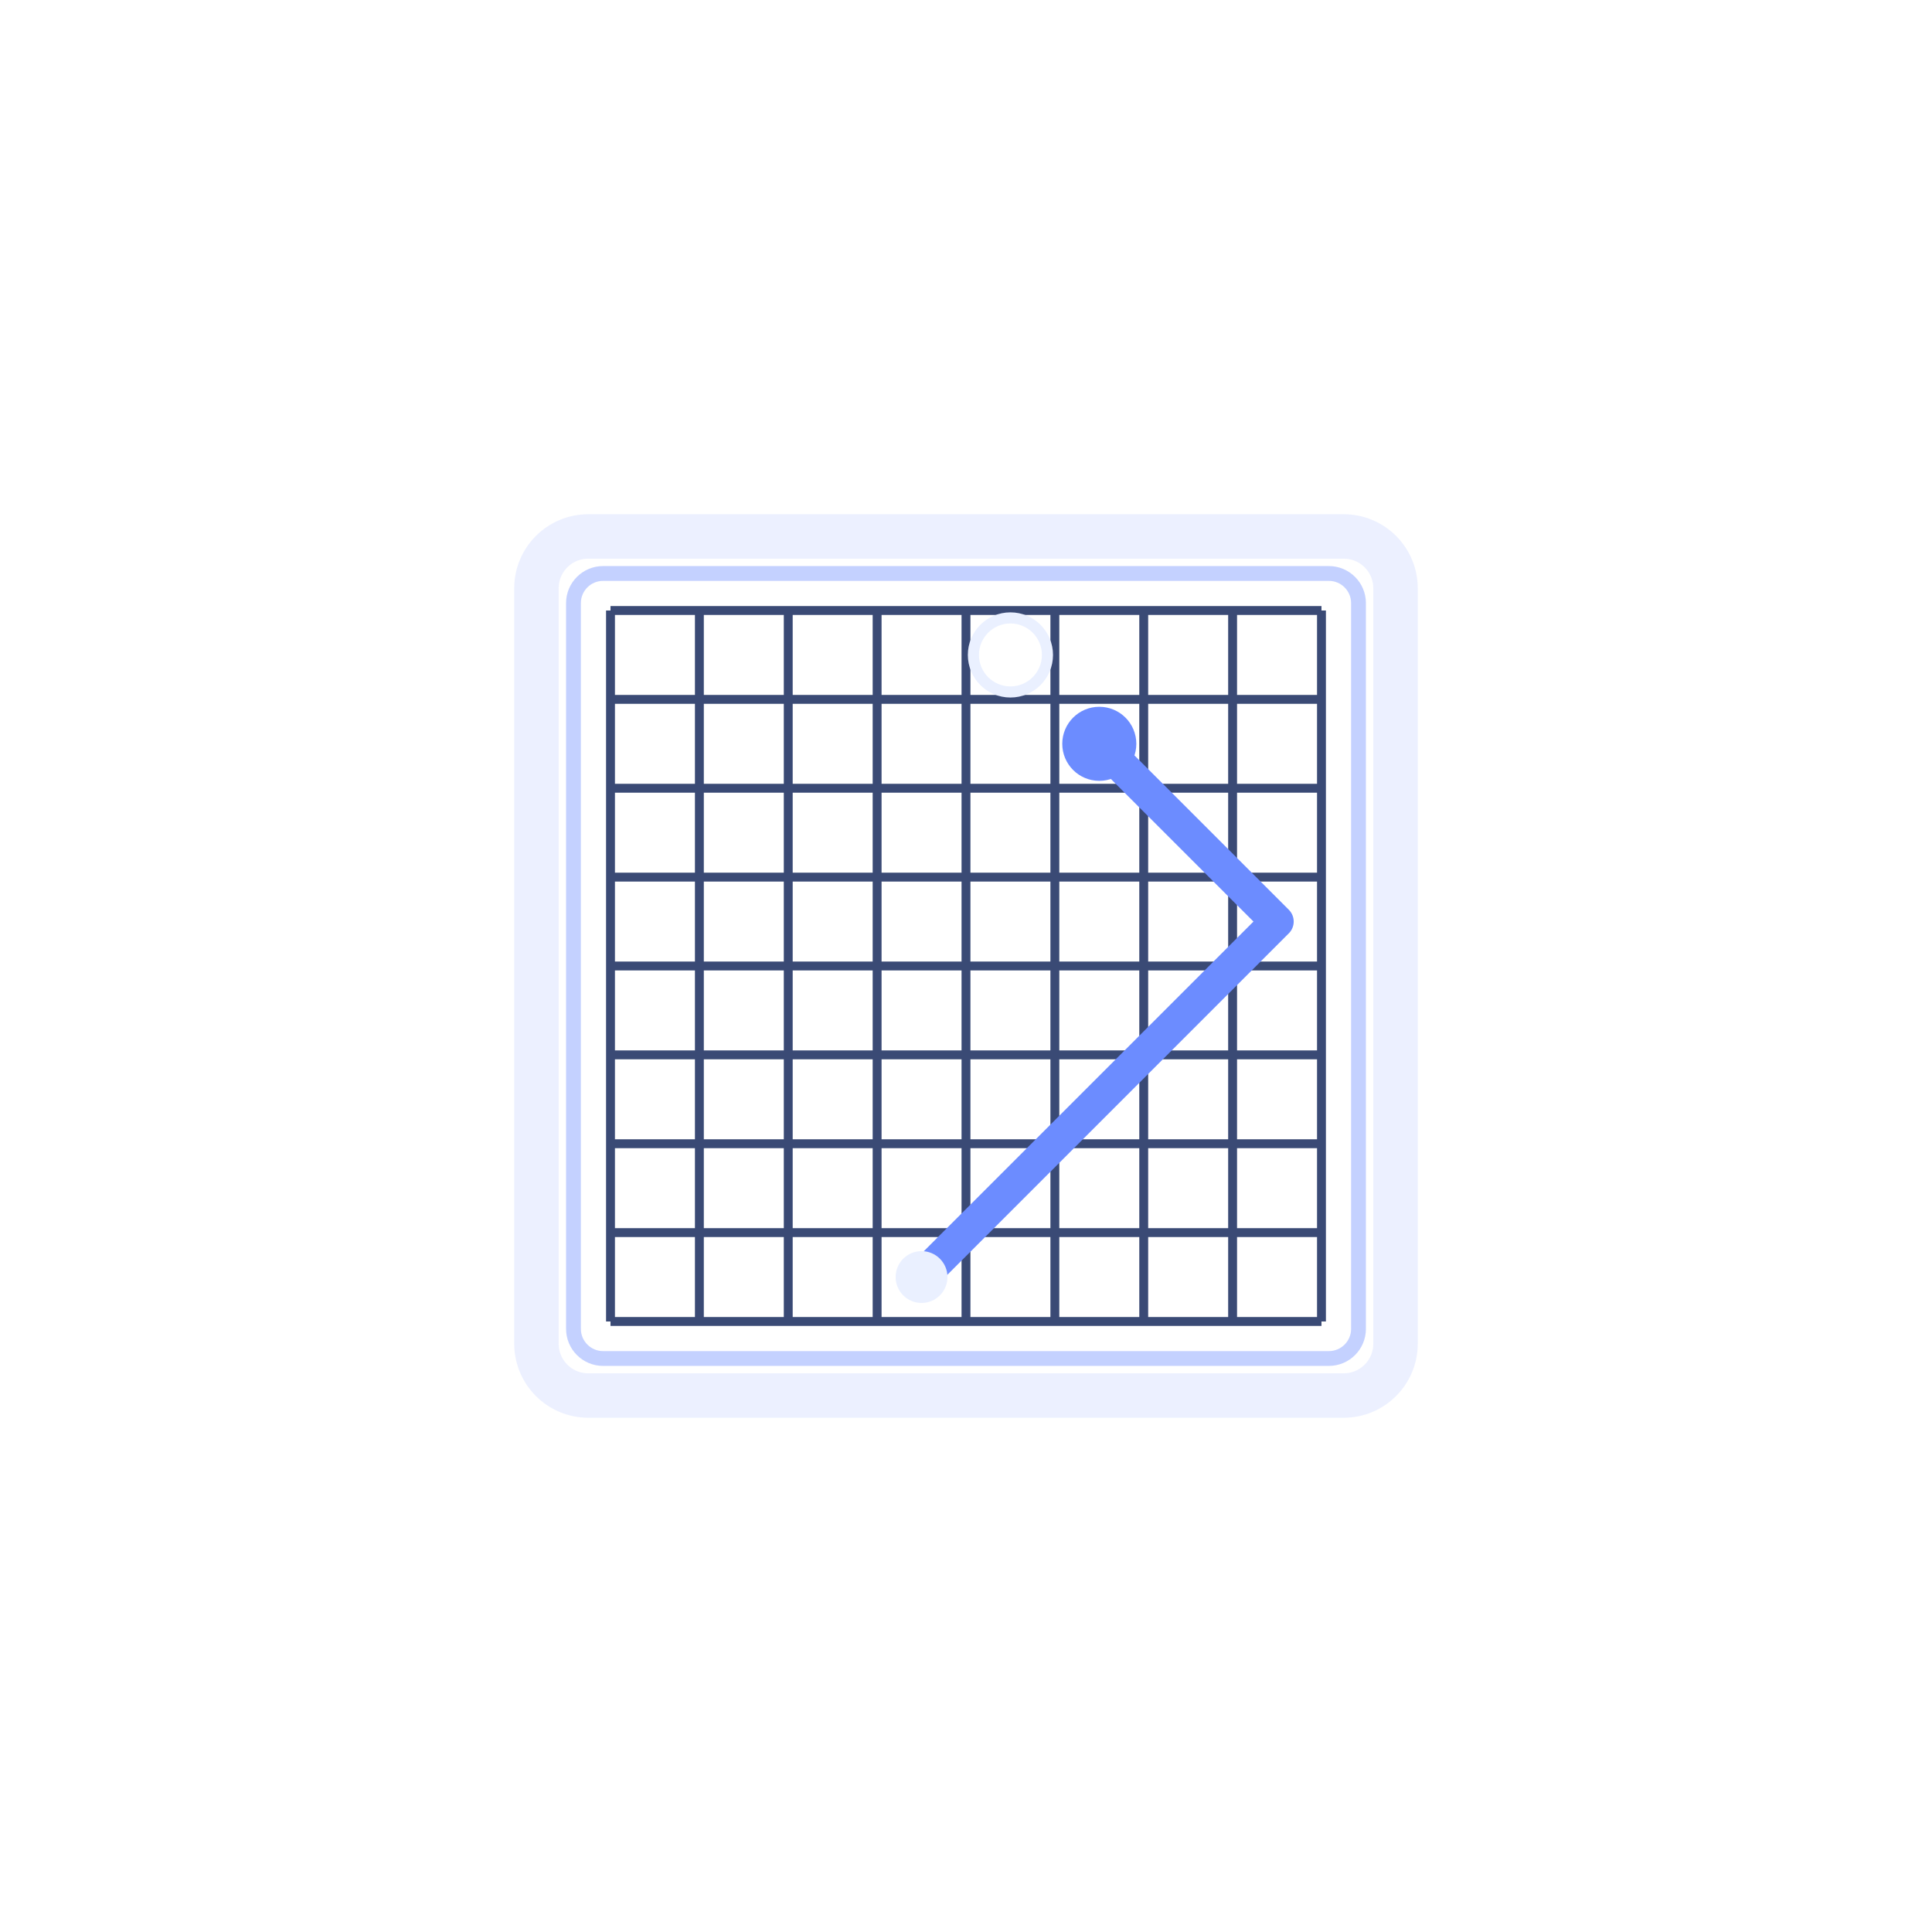
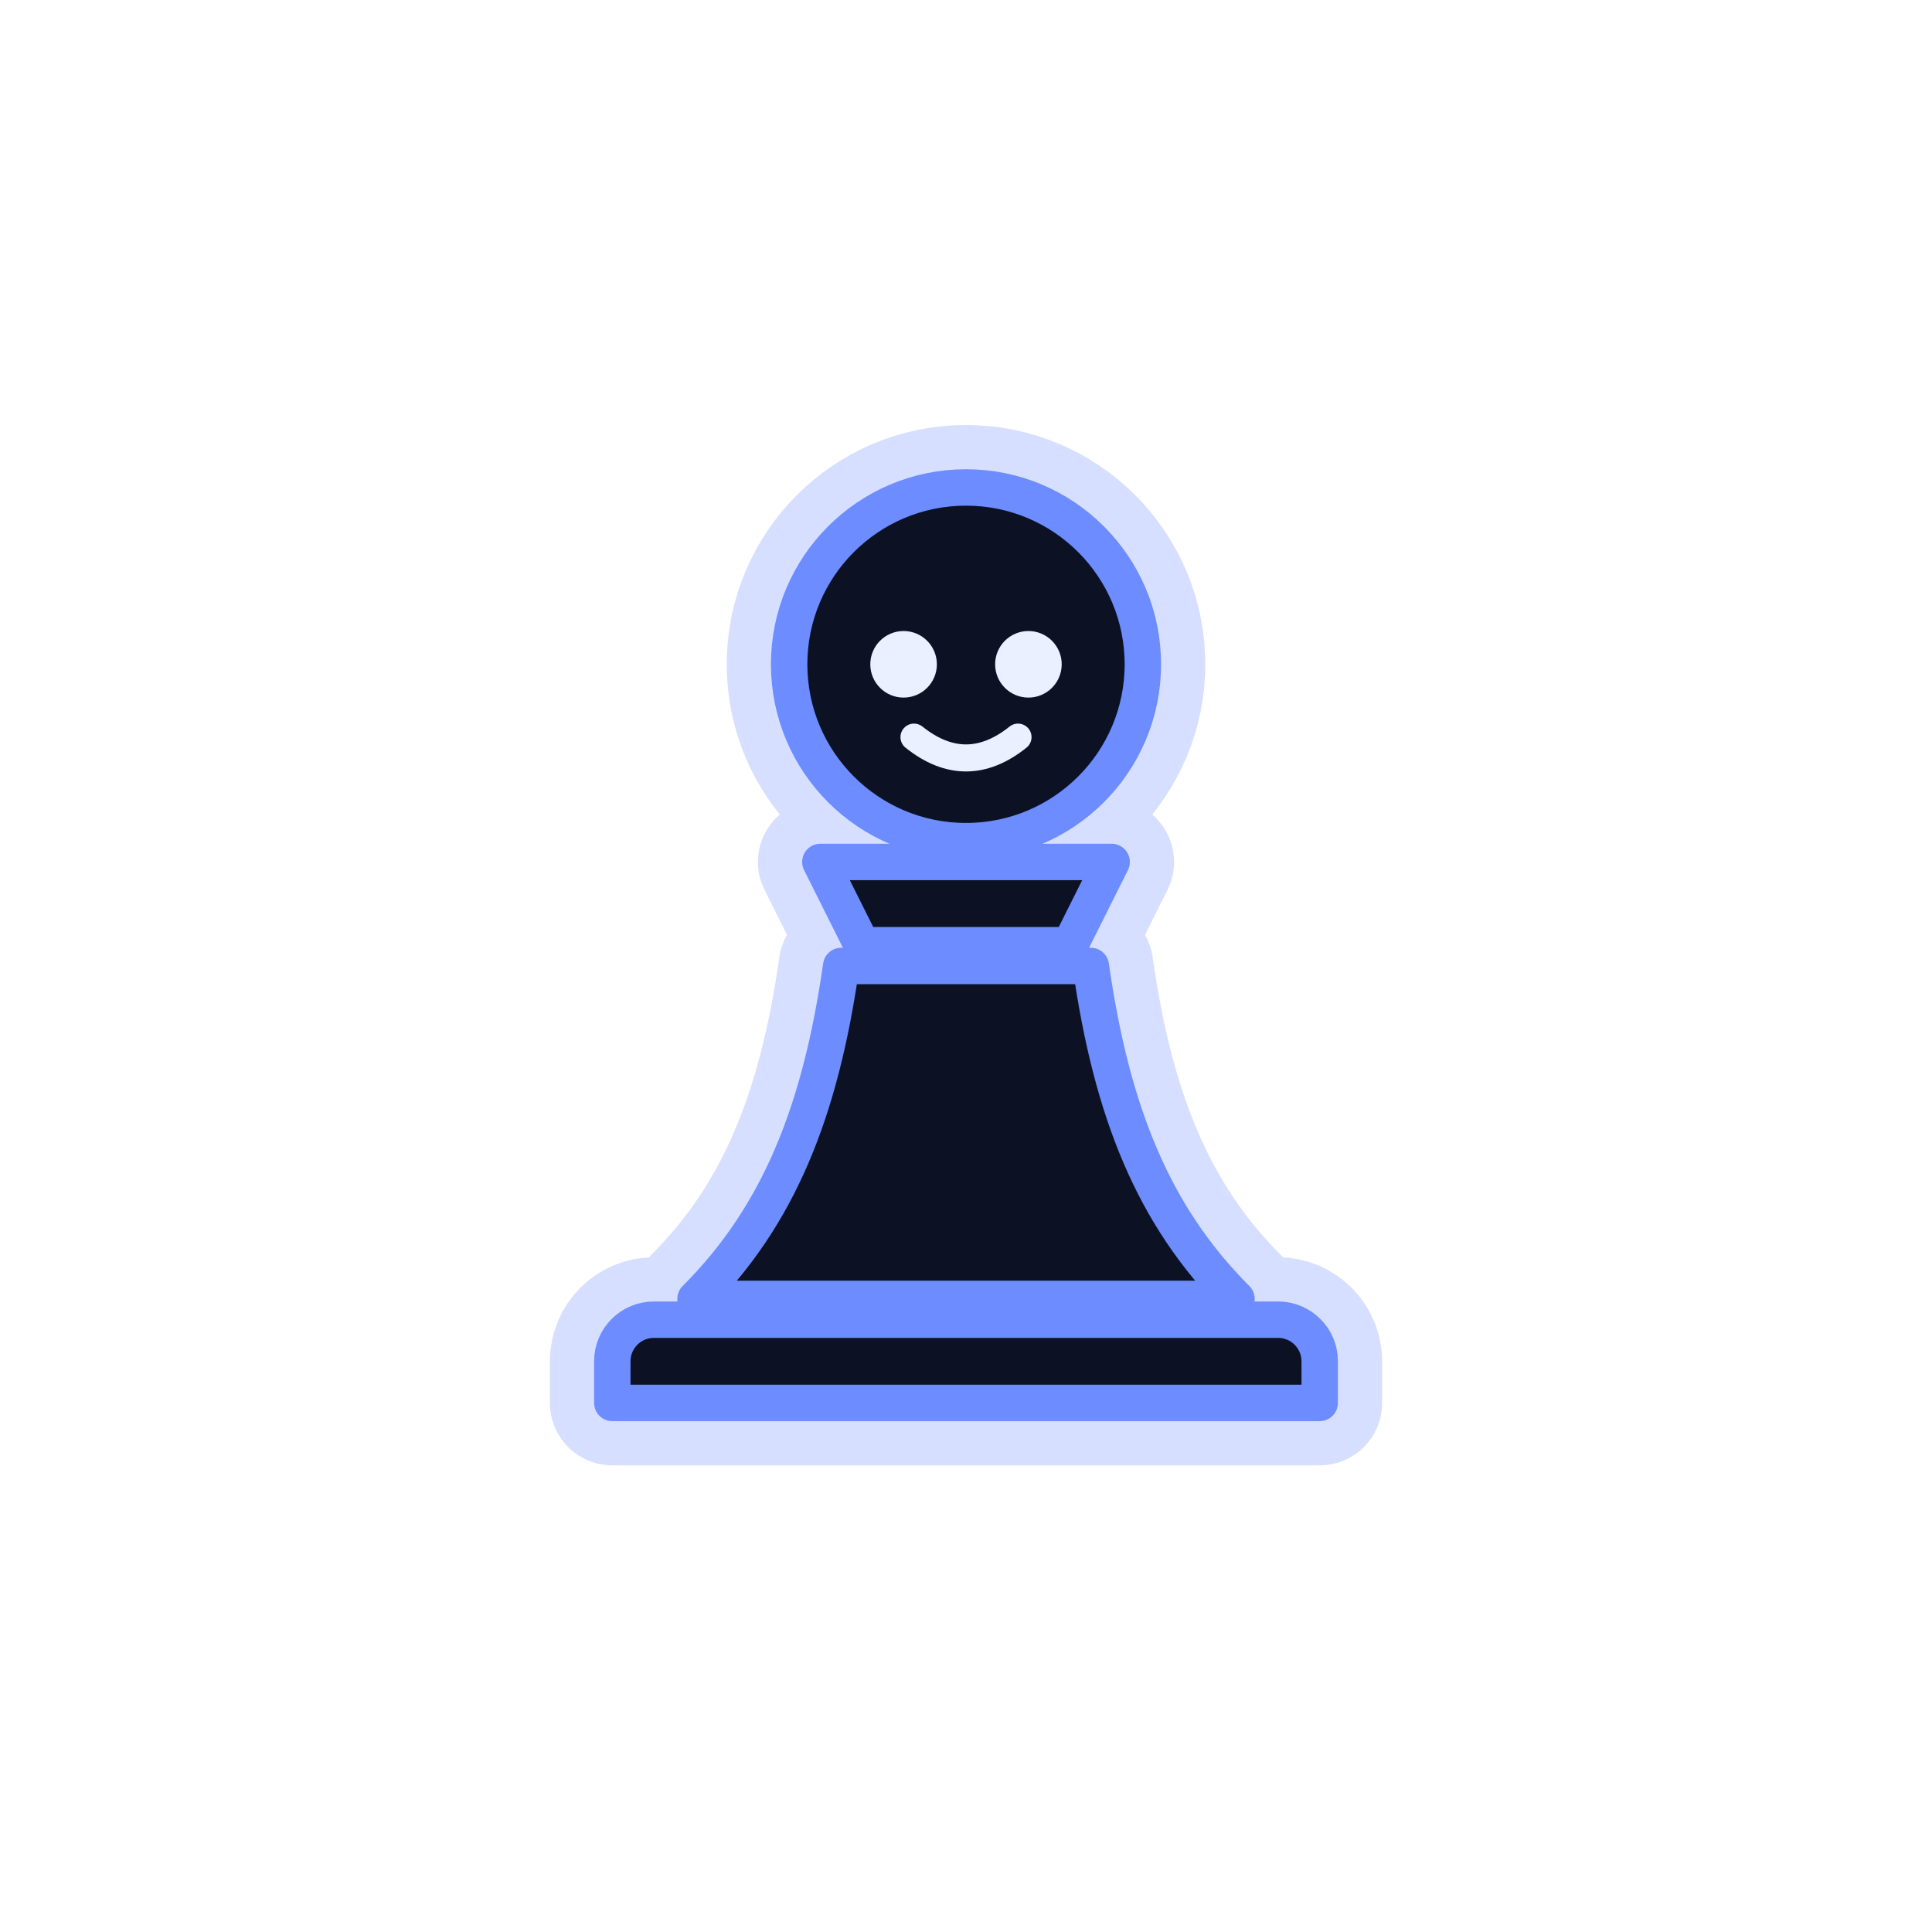
<svg xmlns="http://www.w3.org/2000/svg" width="1024" height="1024" viewBox="0 0 1024 1024">
-   <g transform="translate(323.58 323.58) scale(3.9253)">
-     <rect x="-10" y="-10" width="116" height="116" rx="7" fill="none" stroke="#6C8CFF" stroke-opacity="0.13" stroke-width="6" />
-     <rect x="-5" y="-5" width="106" height="106" rx="4" fill="none" stroke="#6C8CFF" stroke-opacity="0.4" stroke-width="2" />
-     <path d="M0 0V96M0 0H96M12 0V96M0 12H96M24 0V96M0 24H96M36 0V96M0 36H96M48 0V96M0 48H96M60 0V96M0 60H96M72 0V96M0 72H96M84 0V96M0 84H96M96 0V96M0 96H96" fill="none" stroke="#3A4A75" stroke-opacity="1" stroke-width="1.2" />
-     <path d="M42 90 L90 42 L66 18" fill="none" stroke="#6C8CFF" stroke-width="4.5" stroke-linecap="round" stroke-linejoin="round" />
-     <circle cx="42" cy="90" r="3.5" fill="#EAF0FF" />
-     <circle cx="66" cy="18" r="5" fill="#6C8CFF" />
-     <circle cx="54" cy="6" r="5" fill="none" stroke="#EAF0FF" stroke-width="1.5" />
+   <g transform="translate(236.31 214.25) scale(5.5138)">
+     <path d="M50 8a17 17 0 1 1 0 34a17 17 0 1 1 0-34zM36 44h28l-4 8h-20zM38 54h24c2 14 6 24 14 32h-52c8-8 12-18 14-32zM20 88h60a4 4 0 0 1 4 4v4h-68v-4a4 4 0 0 1 4-4z" fill="none" stroke="#6C8CFF" stroke-opacity="0.28" stroke-width="12" stroke-linejoin="round" />
+     <path d="M50 8a17 17 0 1 1 0 34a17 17 0 1 1 0-34zM36 44h28l-4 8h-20zM38 54h24c2 14 6 24 14 32h-52c8-8 12-18 14-32zM20 88h60a4 4 0 0 1 4 4v4h-68v-4a4 4 0 0 1 4-4z" fill="#0C1224" stroke="#6C8CFF" stroke-width="3.5" stroke-linejoin="round" />
+     <circle cx="44" cy="25" r="3.2" fill="#EAF0FF" />
+     <circle cx="56" cy="25" r="3.2" fill="#EAF0FF" />
+     <path d="M45 32q5 4 10 0" fill="none" stroke="#EAF0FF" stroke-width="2.6" stroke-linecap="round" />
  </g>
</svg>
